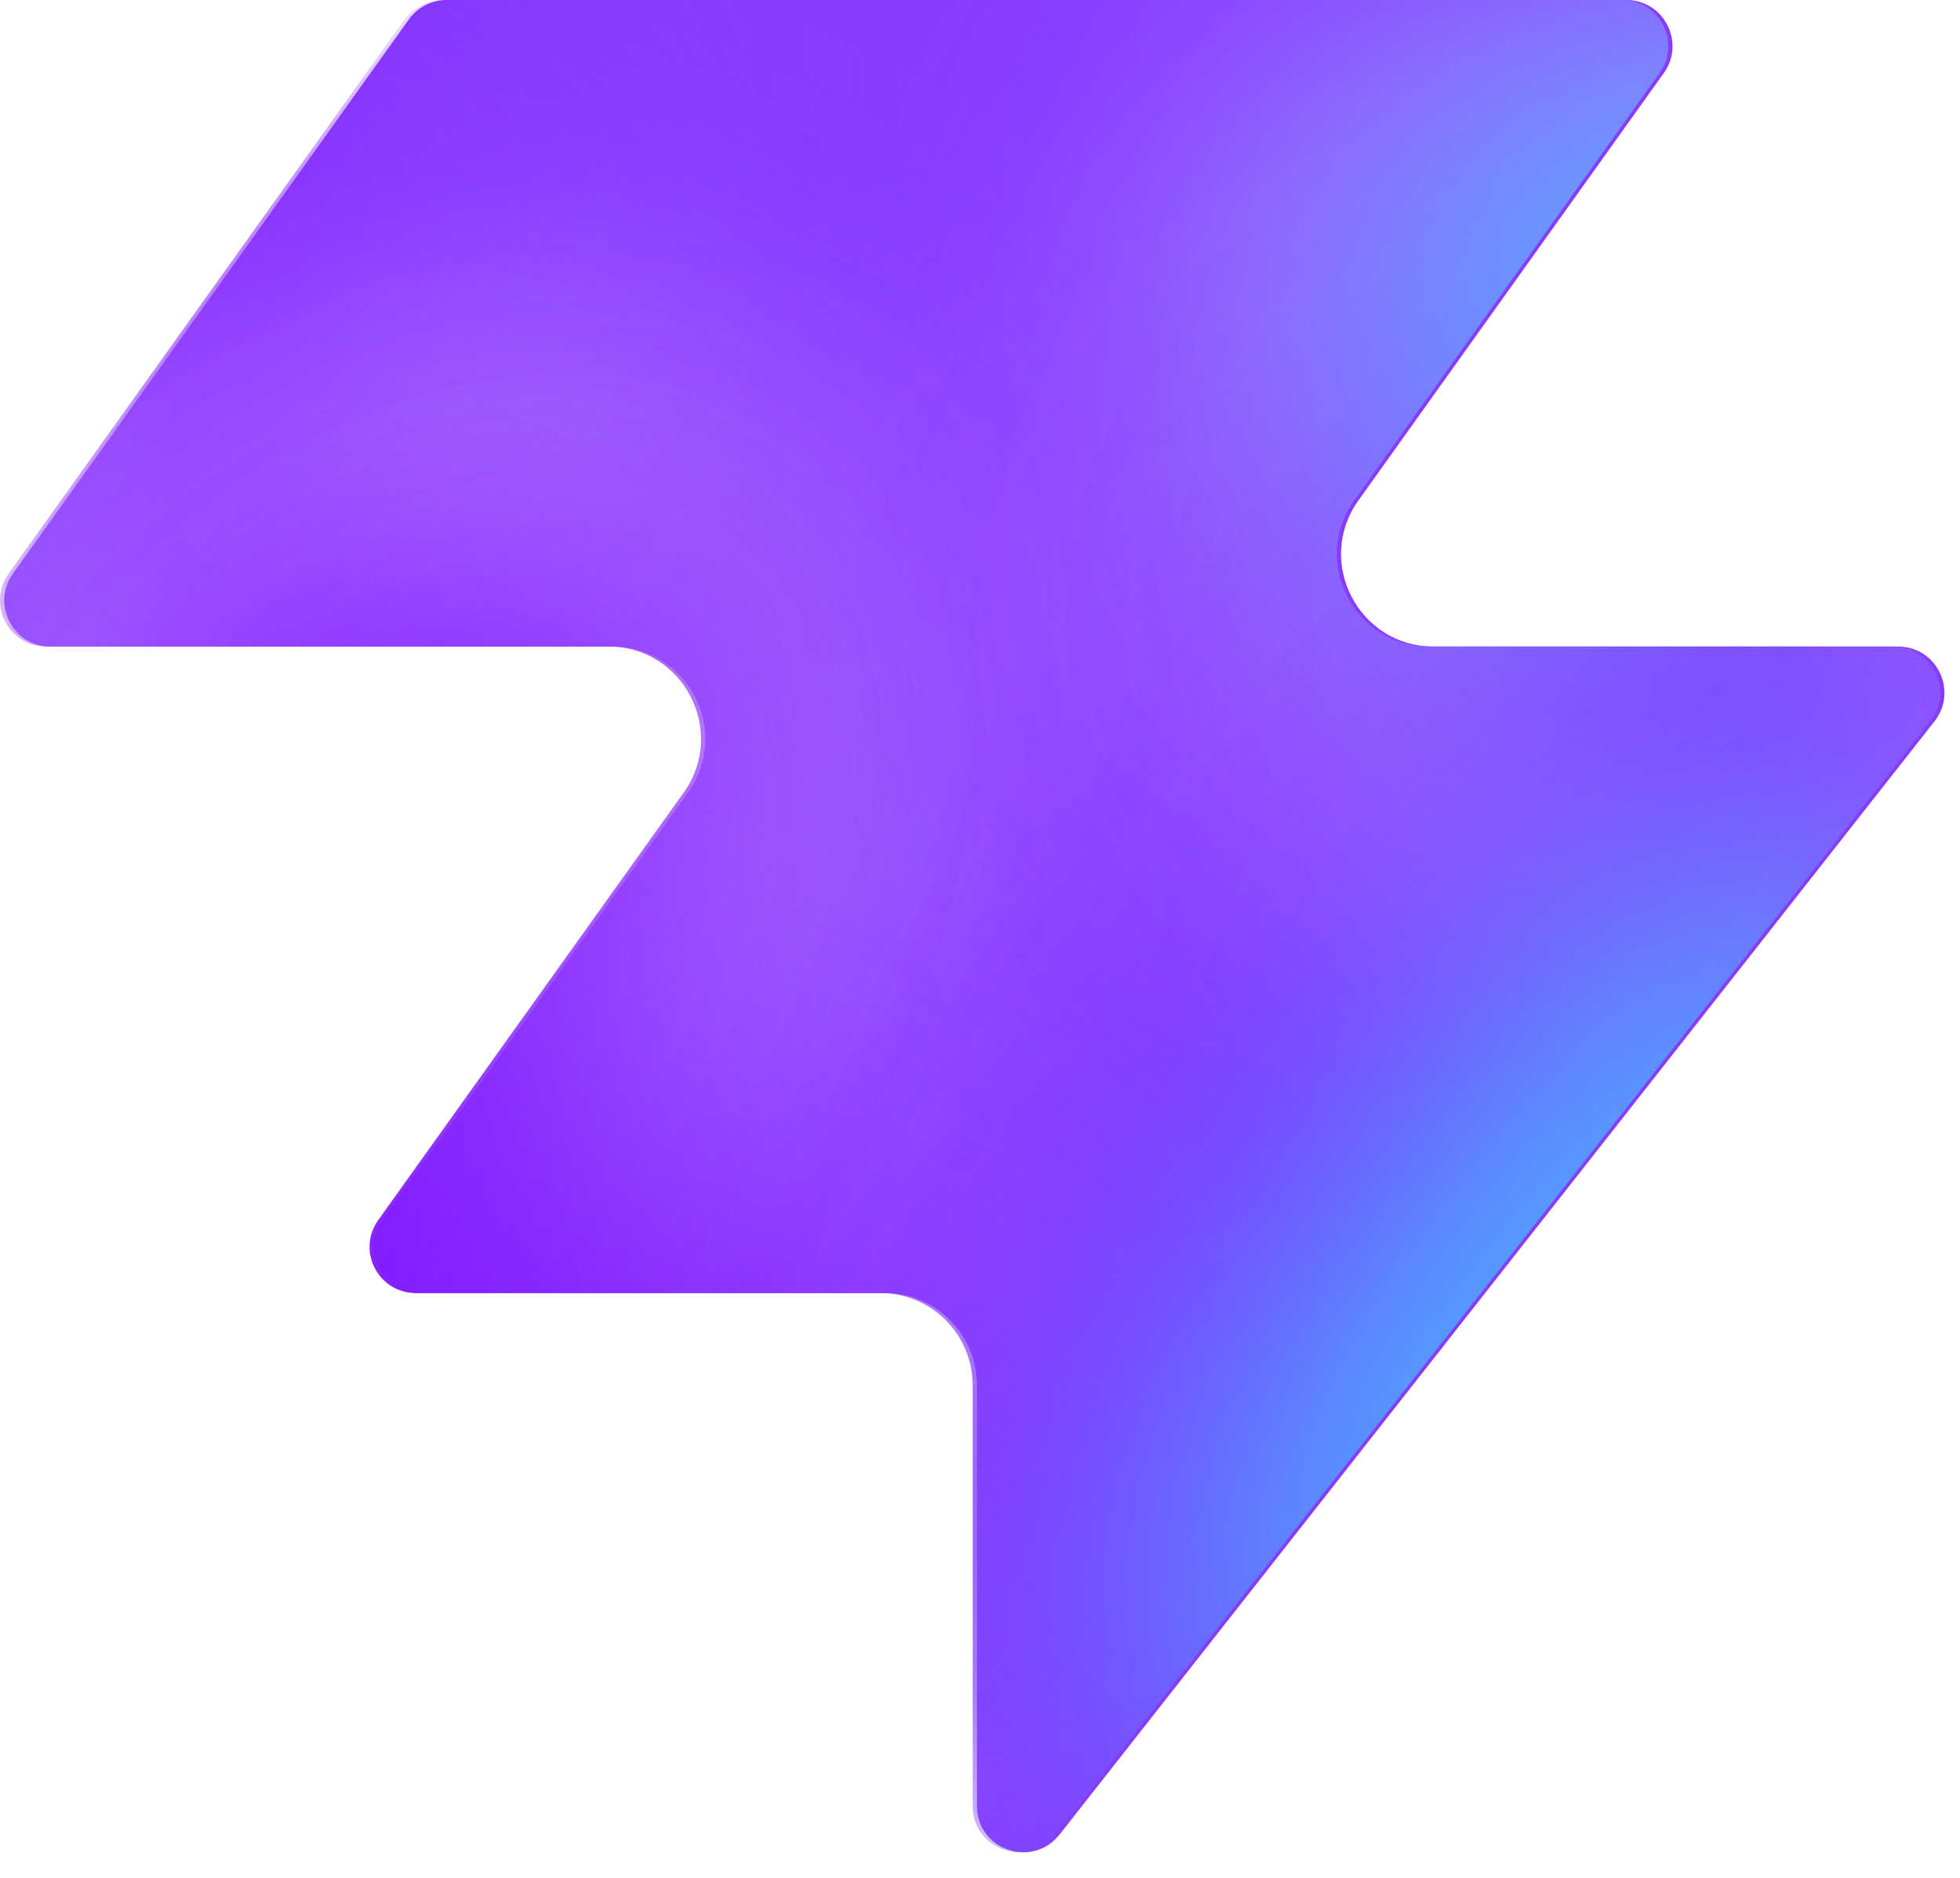
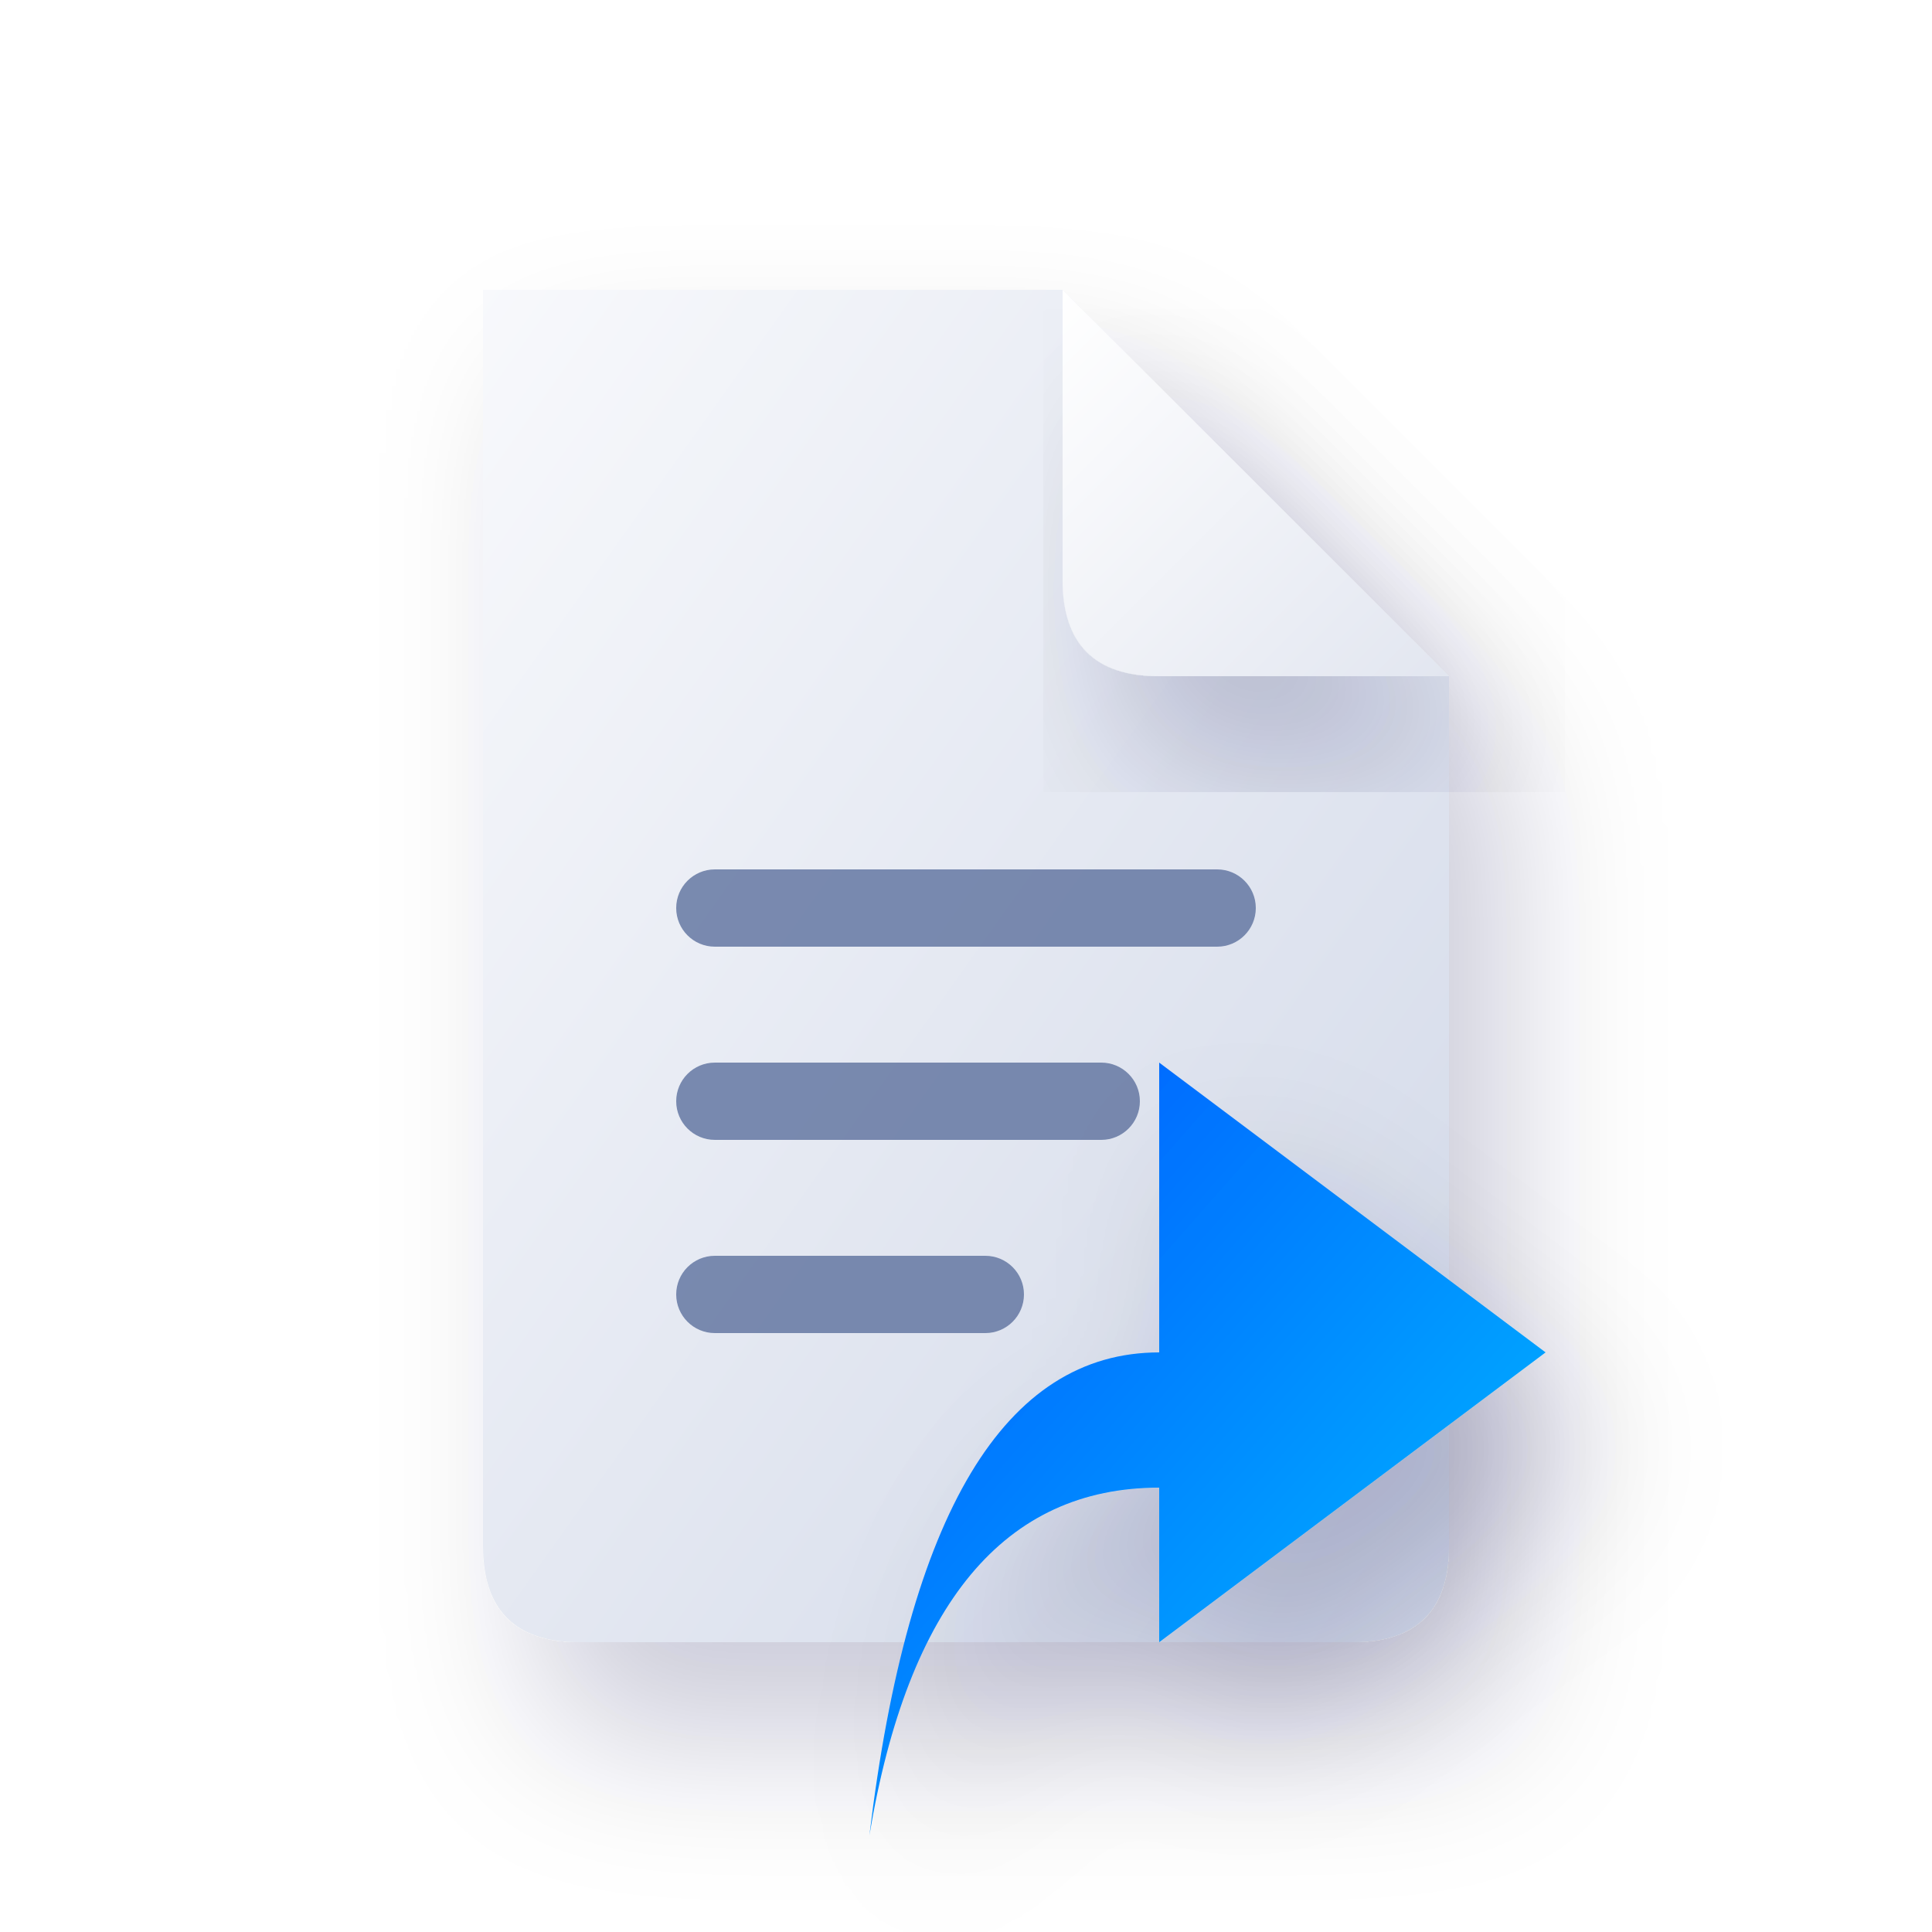
- <svg xmlns="http://www.w3.org/2000/svg" width="48" height="46" fill="none" viewBox="0 0 48 46">
-   <path fill="#863bff" d="M25.946 44.938c-.664.845-2.021.375-2.021-.698V33.937a2.26 2.26 0 0 0-2.262-2.262H10.287c-.92 0-1.456-1.04-.92-1.788l7.48-10.471c1.07-1.497 0-3.578-1.842-3.578H1.237c-.92 0-1.456-1.04-.92-1.788L10.013.474c.214-.297.556-.474.92-.474h28.894c.92 0 1.456 1.04.92 1.788l-7.48 10.471c-1.07 1.498 0 3.579 1.842 3.579h11.377c.943 0 1.473 1.088.89 1.83L25.947 44.94z" style="fill:#863bff;fill:color(display-p3 .525 .23 1);fill-opacity:1" />
-   <mask id="a" width="48" height="46" x="0" y="0" maskUnits="userSpaceOnUse" style="mask-type:alpha">
-     <path fill="#000" d="M25.842 44.938c-.664.844-2.021.375-2.021-.698V33.937a2.26 2.26 0 0 0-2.262-2.262H10.183c-.92 0-1.456-1.04-.92-1.788l7.48-10.471c1.07-1.498 0-3.579-1.842-3.579H1.133c-.92 0-1.456-1.04-.92-1.787L9.91.473c.214-.297.556-.474.92-.474h28.894c.92 0 1.456 1.04.92 1.788l-7.48 10.471c-1.07 1.498 0 3.578 1.842 3.578h11.377c.943 0 1.473 1.088.89 1.832L25.843 44.94z" style="fill:#000;fill-opacity:1" />
-   </mask>
-   <g mask="url(#a)">
-     <g filter="url(#b)">
-       <ellipse cx="5.508" cy="14.704" fill="#ede6ff" rx="5.508" ry="14.704" style="fill:#ede6ff;fill:color(display-p3 .927 .903 1);fill-opacity:1" transform="matrix(.00324 1 1 -.00324 -4.47 31.516)" />
-     </g>
-     <g filter="url(#c)">
-       <ellipse cx="10.399" cy="29.851" fill="#ede6ff" rx="10.399" ry="29.851" style="fill:#ede6ff;fill:color(display-p3 .927 .903 1);fill-opacity:1" transform="matrix(.00324 1 1 -.00324 -39.328 7.883)" />
-     </g>
-     <g filter="url(#d)">
-       <ellipse cx="5.508" cy="30.487" fill="#7e14ff" rx="5.508" ry="30.487" style="fill:#7e14ff;fill:color(display-p3 .492 .077 1);fill-opacity:1" transform="rotate(89.814 -25.913 -14.639)scale(1 -1)" />
-     </g>
-     <g filter="url(#e)">
-       <ellipse cx="5.508" cy="30.599" fill="#7e14ff" rx="5.508" ry="30.599" style="fill:#7e14ff;fill:color(display-p3 .492 .077 1);fill-opacity:1" transform="rotate(89.814 -32.644 -3.334)scale(1 -1)" />
-     </g>
-     <g filter="url(#f)">
-       <ellipse cx="5.508" cy="30.599" fill="#7e14ff" rx="5.508" ry="30.599" style="fill:#7e14ff;fill:color(display-p3 .492 .077 1);fill-opacity:1" transform="matrix(.00324 1 1 -.00324 -34.34 30.47)" />
-     </g>
-     <g filter="url(#g)">
-       <ellipse cx="14.072" cy="22.078" fill="#ede6ff" rx="14.072" ry="22.078" style="fill:#ede6ff;fill:color(display-p3 .927 .903 1);fill-opacity:1" transform="rotate(93.35 24.506 48.493)scale(-1 1)" />
-     </g>
-     <g filter="url(#h)">
-       <ellipse cx="3.47" cy="21.501" fill="#7e14ff" rx="3.47" ry="21.501" style="fill:#7e14ff;fill:color(display-p3 .492 .077 1);fill-opacity:1" transform="rotate(89.009 28.708 47.59)scale(-1 1)" />
-     </g>
-     <g filter="url(#i)">
-       <ellipse cx="3.47" cy="21.501" fill="#7e14ff" rx="3.47" ry="21.501" style="fill:#7e14ff;fill:color(display-p3 .492 .077 1);fill-opacity:1" transform="rotate(89.009 28.708 47.59)scale(-1 1)" />
-     </g>
-     <g filter="url(#j)">
-       <ellipse cx=".387" cy="8.972" fill="#7e14ff" rx="4.407" ry="29.108" style="fill:#7e14ff;fill:color(display-p3 .492 .077 1);fill-opacity:1" transform="rotate(39.51 .387 8.972)" />
-     </g>
-     <g filter="url(#k)">
-       <ellipse cx="47.523" cy="-6.092" fill="#7e14ff" rx="4.407" ry="29.108" style="fill:#7e14ff;fill:color(display-p3 .492 .077 1);fill-opacity:1" transform="rotate(37.892 47.523 -6.092)" />
-     </g>
-     <g filter="url(#l)">
-       <ellipse cx="41.412" cy="6.333" fill="#47bfff" rx="5.971" ry="9.665" style="fill:#47bfff;fill:color(display-p3 .28 .748 1);fill-opacity:1" transform="rotate(37.892 41.412 6.333)" />
-     </g>
-     <g filter="url(#m)">
-       <ellipse cx="-1.879" cy="38.332" fill="#7e14ff" rx="4.407" ry="29.108" style="fill:#7e14ff;fill:color(display-p3 .492 .077 1);fill-opacity:1" transform="rotate(37.892 -1.88 38.332)" />
-     </g>
-     <g filter="url(#n)">
-       <ellipse cx="-1.879" cy="38.332" fill="#7e14ff" rx="4.407" ry="29.108" style="fill:#7e14ff;fill:color(display-p3 .492 .077 1);fill-opacity:1" transform="rotate(37.892 -1.88 38.332)" />
-     </g>
-     <g filter="url(#o)">
-       <ellipse cx="35.651" cy="29.907" fill="#7e14ff" rx="4.407" ry="29.108" style="fill:#7e14ff;fill:color(display-p3 .492 .077 1);fill-opacity:1" transform="rotate(37.892 35.651 29.907)" />
-     </g>
-     <g filter="url(#p)">
-       <ellipse cx="38.418" cy="32.4" fill="#47bfff" rx="5.971" ry="15.297" style="fill:#47bfff;fill:color(display-p3 .28 .748 1);fill-opacity:1" transform="rotate(37.892 38.418 32.4)" />
-     </g>
-   </g>
+ <svg xmlns="http://www.w3.org/2000/svg" viewBox="0 0 100 100" width="100" height="100">
  <defs>
-     <filter id="b" width="60.045" height="41.654" x="-19.77" y="16.149" color-interpolation-filters="sRGB" filterUnits="userSpaceOnUse">
-       <feFlood flood-opacity="0" result="BackgroundImageFix" />
-       <feBlend in="SourceGraphic" in2="BackgroundImageFix" result="shape" />
-       <feGaussianBlur result="effect1_foregroundBlur_2002_17158" stdDeviation="7.659" />
-     </filter>
-     <filter id="c" width="90.34" height="51.437" x="-54.613" y="-7.533" color-interpolation-filters="sRGB" filterUnits="userSpaceOnUse">
-       <feFlood flood-opacity="0" result="BackgroundImageFix" />
-       <feBlend in="SourceGraphic" in2="BackgroundImageFix" result="shape" />
-       <feGaussianBlur result="effect1_foregroundBlur_2002_17158" stdDeviation="7.659" />
-     </filter>
-     <filter id="d" width="79.355" height="29.4" x="-49.64" y="2.03" color-interpolation-filters="sRGB" filterUnits="userSpaceOnUse">
-       <feFlood flood-opacity="0" result="BackgroundImageFix" />
-       <feBlend in="SourceGraphic" in2="BackgroundImageFix" result="shape" />
-       <feGaussianBlur result="effect1_foregroundBlur_2002_17158" stdDeviation="4.596" />
-     </filter>
-     <filter id="e" width="79.579" height="29.4" x="-45.045" y="20.029" color-interpolation-filters="sRGB" filterUnits="userSpaceOnUse">
-       <feFlood flood-opacity="0" result="BackgroundImageFix" />
-       <feBlend in="SourceGraphic" in2="BackgroundImageFix" result="shape" />
-       <feGaussianBlur result="effect1_foregroundBlur_2002_17158" stdDeviation="4.596" />
-     </filter>
-     <filter id="f" width="79.579" height="29.4" x="-43.513" y="21.178" color-interpolation-filters="sRGB" filterUnits="userSpaceOnUse">
-       <feFlood flood-opacity="0" result="BackgroundImageFix" />
-       <feBlend in="SourceGraphic" in2="BackgroundImageFix" result="shape" />
-       <feGaussianBlur result="effect1_foregroundBlur_2002_17158" stdDeviation="4.596" />
-     </filter>
-     <filter id="g" width="74.749" height="58.852" x="15.756" y="-17.901" color-interpolation-filters="sRGB" filterUnits="userSpaceOnUse">
-       <feFlood flood-opacity="0" result="BackgroundImageFix" />
-       <feBlend in="SourceGraphic" in2="BackgroundImageFix" result="shape" />
-       <feGaussianBlur result="effect1_foregroundBlur_2002_17158" stdDeviation="7.659" />
-     </filter>
-     <filter id="h" width="61.377" height="25.362" x="23.548" y="2.284" color-interpolation-filters="sRGB" filterUnits="userSpaceOnUse">
-       <feFlood flood-opacity="0" result="BackgroundImageFix" />
-       <feBlend in="SourceGraphic" in2="BackgroundImageFix" result="shape" />
-       <feGaussianBlur result="effect1_foregroundBlur_2002_17158" stdDeviation="4.596" />
-     </filter>
-     <filter id="i" width="61.377" height="25.362" x="23.548" y="2.284" color-interpolation-filters="sRGB" filterUnits="userSpaceOnUse">
-       <feFlood flood-opacity="0" result="BackgroundImageFix" />
-       <feBlend in="SourceGraphic" in2="BackgroundImageFix" result="shape" />
-       <feGaussianBlur result="effect1_foregroundBlur_2002_17158" stdDeviation="4.596" />
-     </filter>
-     <filter id="j" width="56.045" height="63.649" x="-27.636" y="-22.853" color-interpolation-filters="sRGB" filterUnits="userSpaceOnUse">
-       <feFlood flood-opacity="0" result="BackgroundImageFix" />
-       <feBlend in="SourceGraphic" in2="BackgroundImageFix" result="shape" />
-       <feGaussianBlur result="effect1_foregroundBlur_2002_17158" stdDeviation="4.596" />
-     </filter>
-     <filter id="k" width="54.814" height="64.646" x="20.116" y="-38.415" color-interpolation-filters="sRGB" filterUnits="userSpaceOnUse">
-       <feFlood flood-opacity="0" result="BackgroundImageFix" />
-       <feBlend in="SourceGraphic" in2="BackgroundImageFix" result="shape" />
-       <feGaussianBlur result="effect1_foregroundBlur_2002_17158" stdDeviation="4.596" />
-     </filter>
-     <filter id="l" width="33.541" height="35.313" x="24.641" y="-11.323" color-interpolation-filters="sRGB" filterUnits="userSpaceOnUse">
-       <feFlood flood-opacity="0" result="BackgroundImageFix" />
-       <feBlend in="SourceGraphic" in2="BackgroundImageFix" result="shape" />
-       <feGaussianBlur result="effect1_foregroundBlur_2002_17158" stdDeviation="4.596" />
-     </filter>
-     <filter id="m" width="54.814" height="64.646" x="-29.286" y="6.009" color-interpolation-filters="sRGB" filterUnits="userSpaceOnUse">
-       <feFlood flood-opacity="0" result="BackgroundImageFix" />
-       <feBlend in="SourceGraphic" in2="BackgroundImageFix" result="shape" />
-       <feGaussianBlur result="effect1_foregroundBlur_2002_17158" stdDeviation="4.596" />
-     </filter>
-     <filter id="n" width="54.814" height="64.646" x="-29.286" y="6.009" color-interpolation-filters="sRGB" filterUnits="userSpaceOnUse">
-       <feFlood flood-opacity="0" result="BackgroundImageFix" />
-       <feBlend in="SourceGraphic" in2="BackgroundImageFix" result="shape" />
-       <feGaussianBlur result="effect1_foregroundBlur_2002_17158" stdDeviation="4.596" />
-     </filter>
-     <filter id="o" width="54.814" height="64.646" x="8.244" y="-2.416" color-interpolation-filters="sRGB" filterUnits="userSpaceOnUse">
-       <feFlood flood-opacity="0" result="BackgroundImageFix" />
-       <feBlend in="SourceGraphic" in2="BackgroundImageFix" result="shape" />
-       <feGaussianBlur result="effect1_foregroundBlur_2002_17158" stdDeviation="4.596" />
-     </filter>
-     <filter id="p" width="39.409" height="43.623" x="18.713" y="10.588" color-interpolation-filters="sRGB" filterUnits="userSpaceOnUse">
-       <feFlood flood-opacity="0" result="BackgroundImageFix" />
-       <feBlend in="SourceGraphic" in2="BackgroundImageFix" result="shape" />
-       <feGaussianBlur result="effect1_foregroundBlur_2002_17158" stdDeviation="4.596" />
+     <linearGradient id="docGrad" x1="0%" y1="0%" x2="100%" y2="100%">
+       <stop offset="0%" stop-color="#f8f9fc" />
+       <stop offset="100%" stop-color="#d1d8e8" />
+     </linearGradient>
+     <linearGradient id="foldGrad" x1="0%" y1="0%" x2="100%" y2="100%">
+       <stop offset="0%" stop-color="#ffffff" />
+       <stop offset="100%" stop-color="#e2e6f0" />
+     </linearGradient>
+     <linearGradient id="arrowGrad" x1="0%" y1="0%" x2="100%" y2="100%">
+       <stop offset="0%" stop-color="#0055ff" />
+       <stop offset="100%" stop-color="#00c3ff" />
+     </linearGradient>
+     <filter id="dropShadow" x="-20%" y="-20%" width="150%" height="150%">
+       <feDropShadow dx="3" dy="5" stdDeviation="4" flood-color="#001144" flood-opacity="0.2" />
    </filter>
  </defs>
+   <path d="M 25 15             L 55 15             L 75 35             L 75 80             Q 75 85 70 85             L 30 85             Q 25 85 25 80 Z" fill="url(#docGrad)" filter="url(#dropShadow)" />
+   <path d="M 55 15             L 55 30             Q 55 35 60 35             L 75 35 Z" fill="url(#foldGrad)" filter="url(#dropShadow)" />
+   <rect x="35" y="45" width="30" height="4" rx="2" fill="#5c719e" opacity="0.8" />
+   <rect x="35" y="55" width="24" height="4" rx="2" fill="#5c719e" opacity="0.8" />
+   <rect x="35" y="65" width="18" height="4" rx="2" fill="#5c719e" opacity="0.8" />
+   <path d="M 45 95             Q 48 70 60 70             L 60 55             L 80 70             L 60 85             L 60 77             Q 48 77 45 95 Z" fill="url(#arrowGrad)" filter="url(#dropShadow)" />
</svg>
